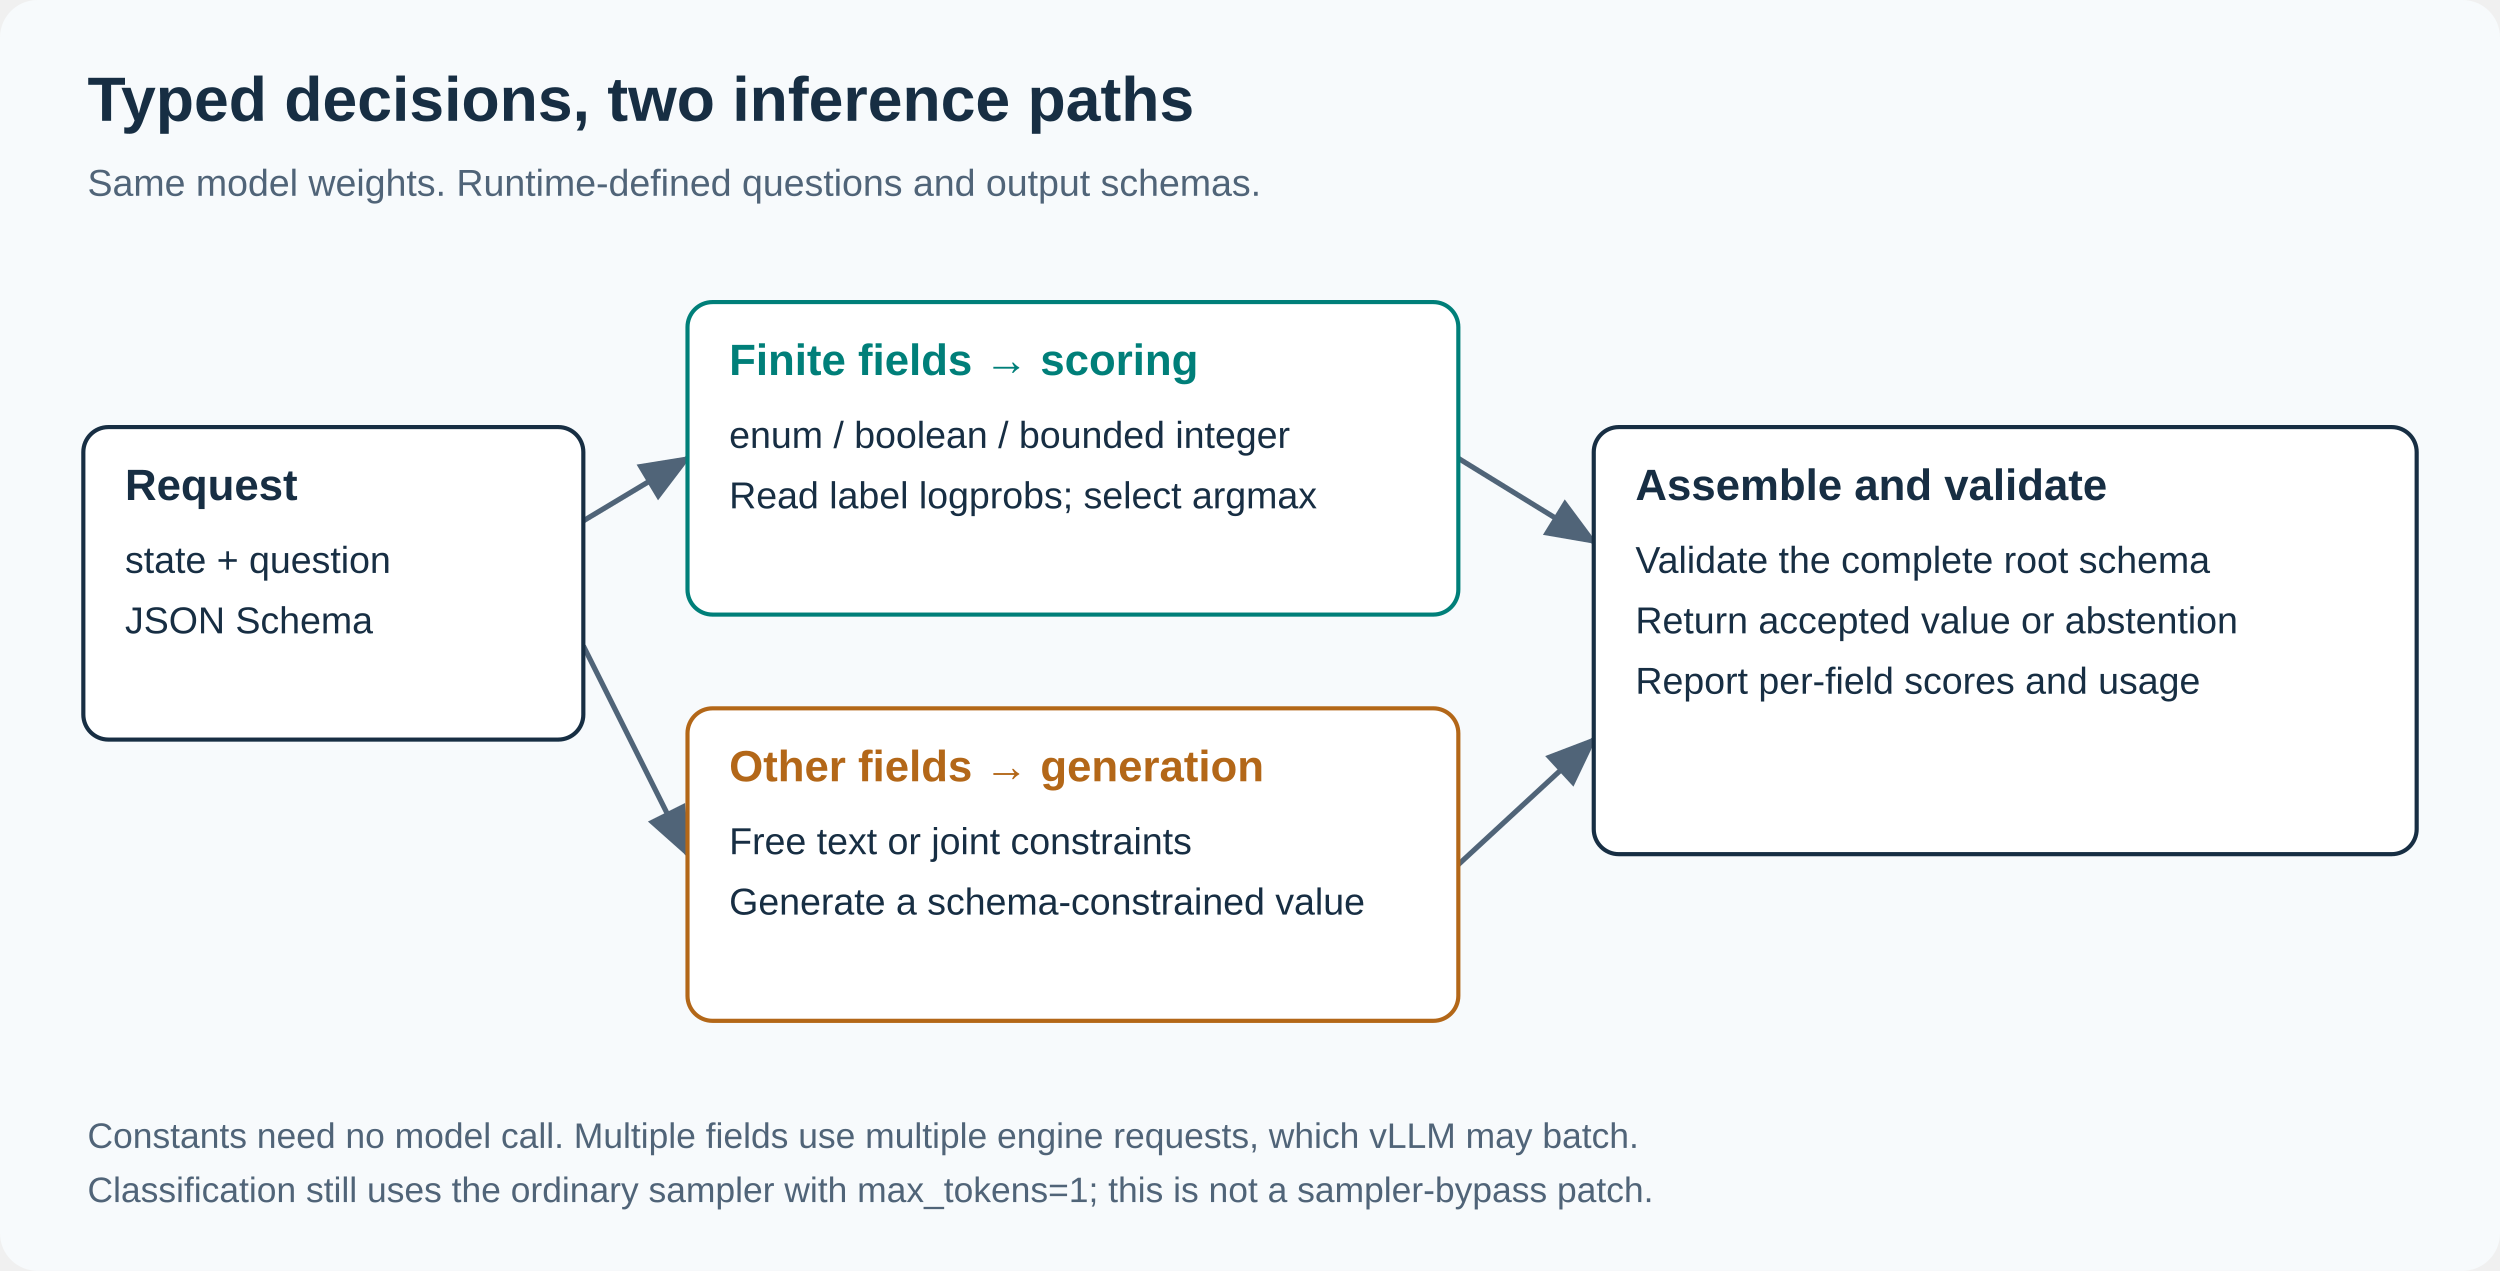
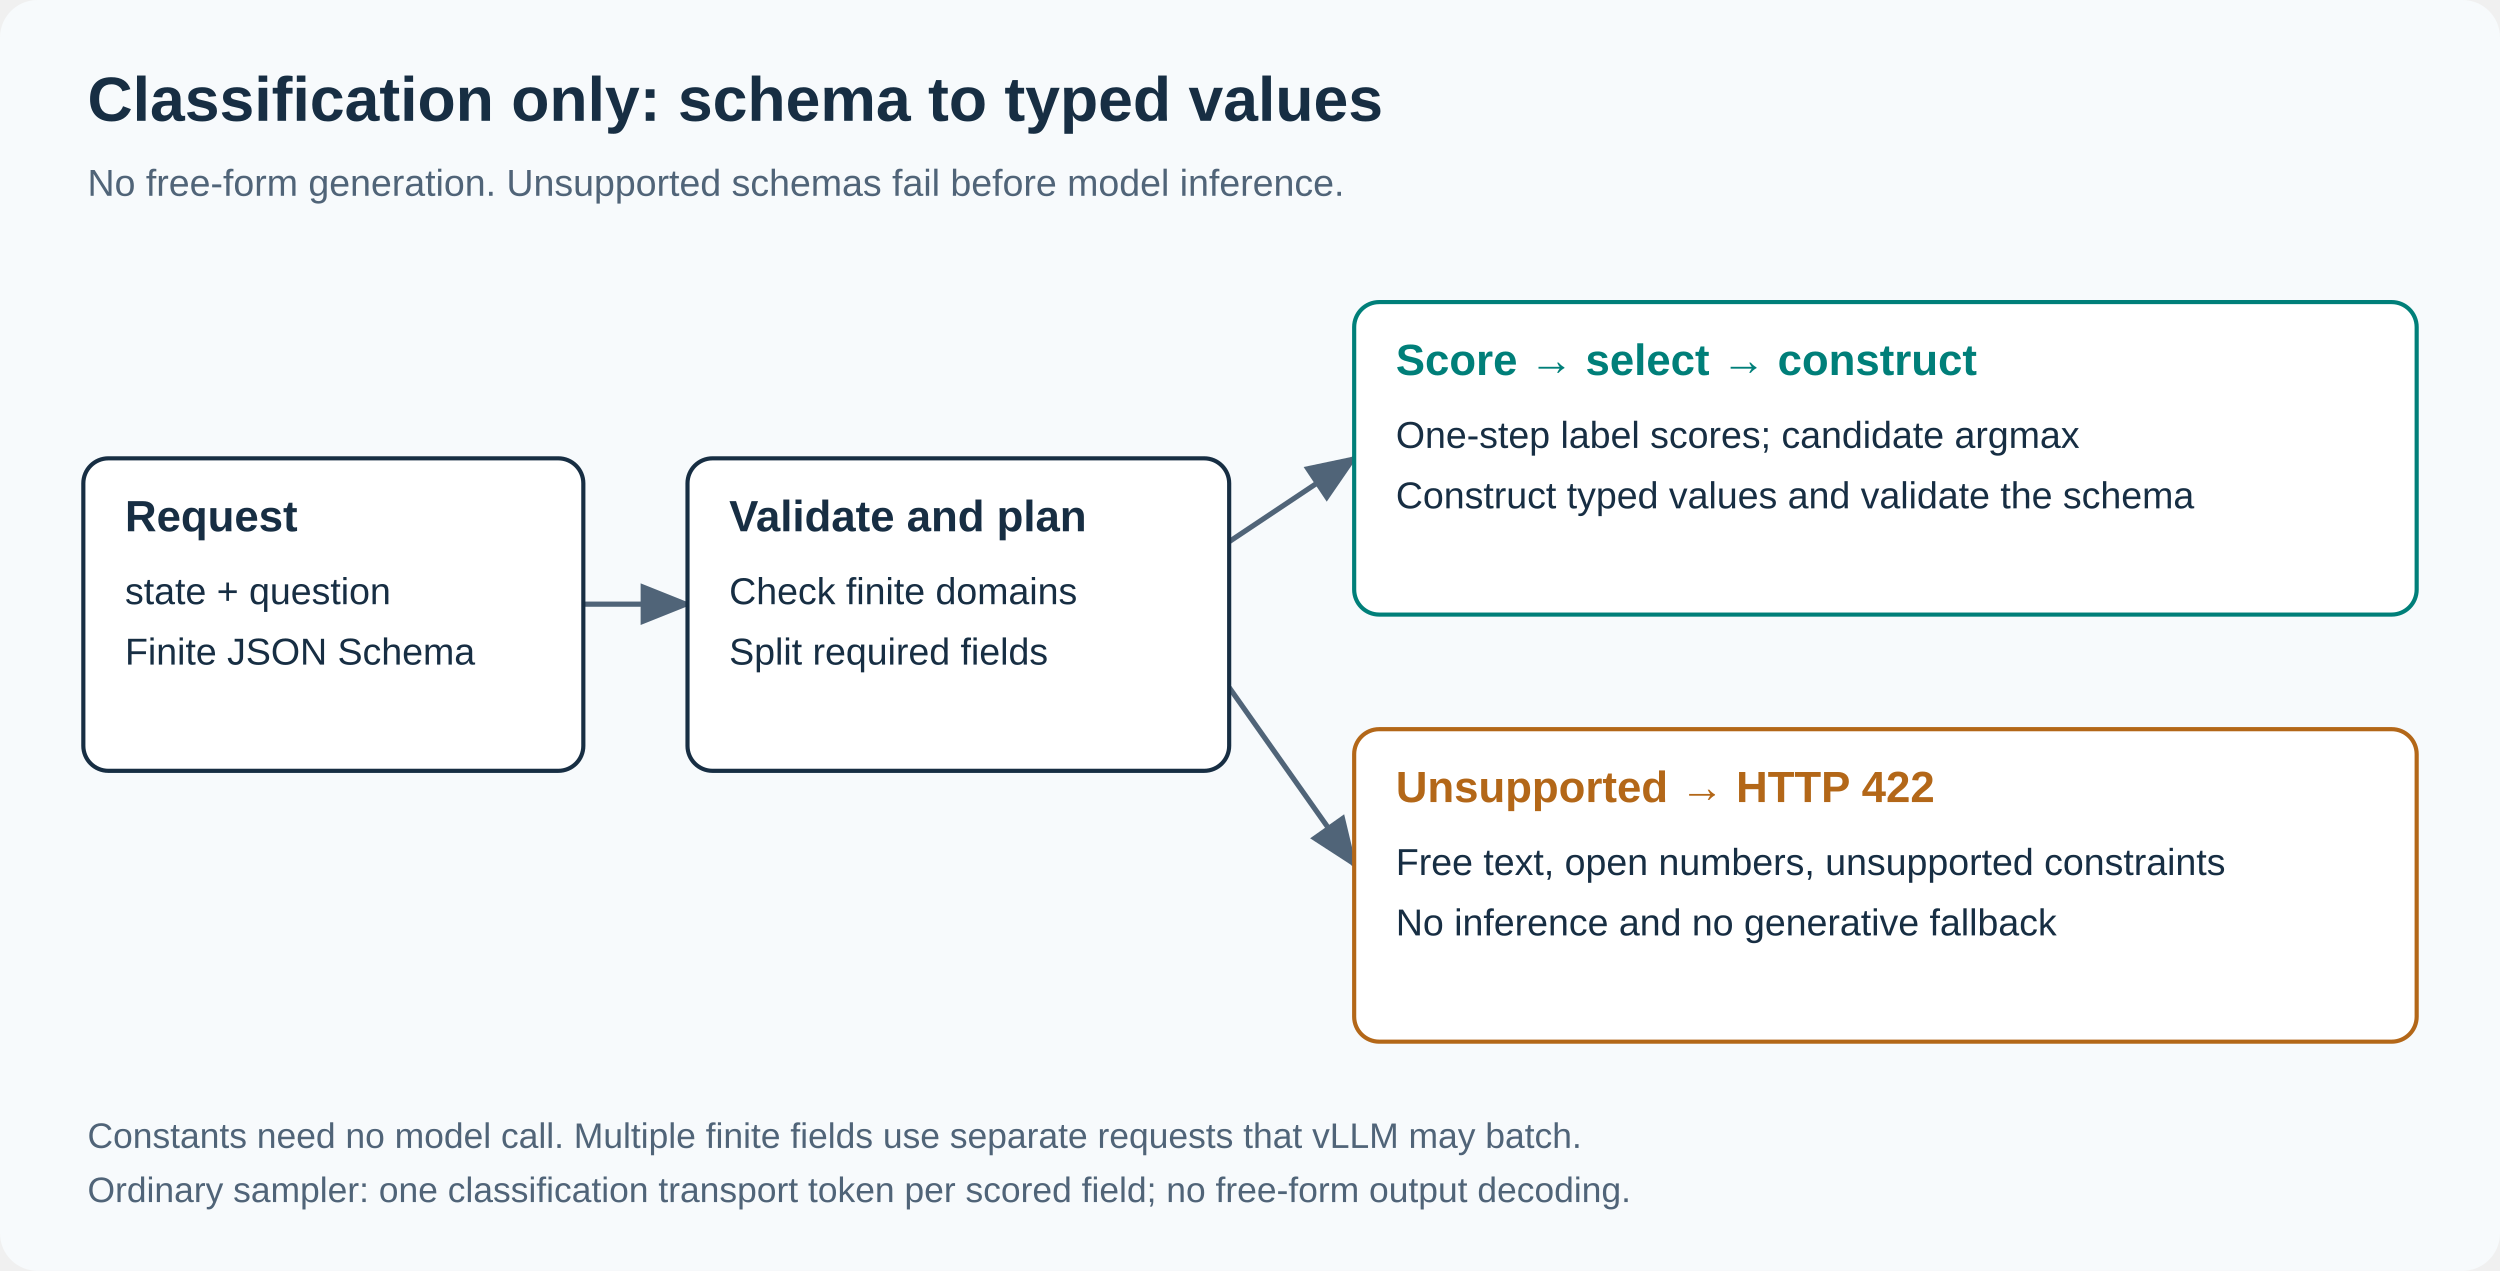
<svg xmlns="http://www.w3.org/2000/svg" width="1200" height="610" viewBox="0 0 1200 610" role="img">
  <defs>
    <marker id="arrow" markerWidth="10" markerHeight="8" refX="9" refY="4" orient="auto">
      <path d="M0 0 L10 4 L0 8" fill="#506478" />
    </marker>
  </defs>
  <rect width="1200" height="610" rx="18" fill="#f7fafc" />
  <g font-family="Arial, Noto Sans CJK SC, Microsoft YaHei, sans-serif">
-     <text x="42" y="58" font-size="30" font-weight="bold" text-anchor="start" fill="#172e43">Typed decisions, two inference paths</text>
-     <text x="42" y="94" font-size="18" font-weight="normal" text-anchor="start" fill="#506478">Same model weights. Runtime-defined questions and output schemas.</text>
-     <path d="M280 250 L330 220" stroke="#506478" stroke-width="2.5" fill="none" marker-end="url(#arrow)" />
-     <path d="M280 310 L330 410" stroke="#506478" stroke-width="2.5" fill="none" marker-end="url(#arrow)" />
-     <path d="M700 220 L765 260" stroke="#506478" stroke-width="2.5" fill="none" marker-end="url(#arrow)" />
-     <path d="M700 415 L765 355" stroke="#506478" stroke-width="2.5" fill="none" marker-end="url(#arrow)" />
-     <rect x="40" y="205" width="240" height="150" rx="12" fill="white" stroke="#172e43" stroke-width="2" />
-     <text x="60" y="240" font-size="21" font-weight="bold" text-anchor="start" fill="#172e43">Request</text>
-     <text x="60" y="275" font-size="18" font-weight="normal" text-anchor="start" fill="#172e43">state + question</text>
-     <text x="60" y="304" font-size="18" font-weight="normal" text-anchor="start" fill="#172e43">JSON Schema</text>
-     <rect x="330" y="145" width="370" height="150" rx="12" fill="white" stroke="#007f79" stroke-width="2" />
-     <text x="350" y="180" font-size="21" font-weight="bold" text-anchor="start" fill="#007f79">Finite fields → scoring</text>
-     <text x="350" y="215" font-size="18" font-weight="normal" text-anchor="start" fill="#172e43">enum / boolean / bounded integer</text>
-     <text x="350" y="244" font-size="18" font-weight="normal" text-anchor="start" fill="#172e43">Read label logprobs; select argmax</text>
-     <rect x="330" y="340" width="370" height="150" rx="12" fill="white" stroke="#b36718" stroke-width="2" />
-     <text x="350" y="375" font-size="21" font-weight="bold" text-anchor="start" fill="#b36718">Other fields → generation</text>
-     <text x="350" y="410" font-size="18" font-weight="normal" text-anchor="start" fill="#172e43">Free text or joint constraints</text>
-     <text x="350" y="439" font-size="18" font-weight="normal" text-anchor="start" fill="#172e43">Generate a schema-constrained value</text>
-     <rect x="765" y="205" width="395" height="205" rx="12" fill="white" stroke="#172e43" stroke-width="2" />
-     <text x="785" y="240" font-size="21" font-weight="bold" text-anchor="start" fill="#172e43">Assemble and validate</text>
-     <text x="785" y="275" font-size="18" font-weight="normal" text-anchor="start" fill="#172e43">Validate the complete root schema</text>
-     <text x="785" y="304" font-size="18" font-weight="normal" text-anchor="start" fill="#172e43">Return accepted value or abstention</text>
-     <text x="785" y="333" font-size="18" font-weight="normal" text-anchor="start" fill="#172e43">Report per-field scores and usage</text>
-     <text x="42" y="551" font-size="17" font-weight="normal" text-anchor="start" fill="#506478">Constants need no model call. Multiple fields use multiple engine requests, which vLLM may batch.</text>
-     <text x="42" y="577" font-size="17" font-weight="normal" text-anchor="start" fill="#506478">Classification still uses the ordinary sampler with max_tokens=1; this is not a sampler-bypass patch.</text>
+     <text x="42" y="58" font-size="30" font-weight="bold" text-anchor="start" fill="#172e43">Classification only: schema to typed values</text>
+     <text x="42" y="94" font-size="18" font-weight="normal" text-anchor="start" fill="#506478">No free-form generation. Unsupported schemas fail before model inference.</text>
+     <path d="M280 290 L330 290" stroke="#506478" stroke-width="2.5" fill="none" marker-end="url(#arrow)" />
+     <path d="M590 260 L650 220" stroke="#506478" stroke-width="2.5" fill="none" marker-end="url(#arrow)" />
+     <path d="M590 330 L650 415" stroke="#506478" stroke-width="2.5" fill="none" marker-end="url(#arrow)" />
+     <rect x="40" y="220" width="240" height="150" rx="12" fill="white" stroke="#172e43" stroke-width="2" />
+     <text x="60" y="255" font-size="21" font-weight="bold" text-anchor="start" fill="#172e43">Request</text>
+     <text x="60" y="290" font-size="18" font-weight="normal" text-anchor="start" fill="#172e43">state + question</text>
+     <text x="60" y="319" font-size="18" font-weight="normal" text-anchor="start" fill="#172e43">Finite JSON Schema</text>
+     <rect x="330" y="220" width="260" height="150" rx="12" fill="white" stroke="#172e43" stroke-width="2" />
+     <text x="350" y="255" font-size="21" font-weight="bold" text-anchor="start" fill="#172e43">Validate and plan</text>
+     <text x="350" y="290" font-size="18" font-weight="normal" text-anchor="start" fill="#172e43">Check finite domains</text>
+     <text x="350" y="319" font-size="18" font-weight="normal" text-anchor="start" fill="#172e43">Split required fields</text>
+     <rect x="650" y="145" width="510" height="150" rx="12" fill="white" stroke="#007f79" stroke-width="2" />
+     <text x="670" y="180" font-size="21" font-weight="bold" text-anchor="start" fill="#007f79">Score → select → construct</text>
+     <text x="670" y="215" font-size="18" font-weight="normal" text-anchor="start" fill="#172e43">One-step label scores; candidate argmax</text>
+     <text x="670" y="244" font-size="18" font-weight="normal" text-anchor="start" fill="#172e43">Construct typed values and validate the schema</text>
+     <rect x="650" y="350" width="510" height="150" rx="12" fill="white" stroke="#b36718" stroke-width="2" />
+     <text x="670" y="385" font-size="21" font-weight="bold" text-anchor="start" fill="#b36718">Unsupported → HTTP 422</text>
+     <text x="670" y="420" font-size="18" font-weight="normal" text-anchor="start" fill="#172e43">Free text, open numbers, unsupported constraints</text>
+     <text x="670" y="449" font-size="18" font-weight="normal" text-anchor="start" fill="#172e43">No inference and no generative fallback</text>
+     <text x="42" y="551" font-size="17" font-weight="normal" text-anchor="start" fill="#506478">Constants need no model call. Multiple finite fields use separate requests that vLLM may batch.</text>
+     <text x="42" y="577" font-size="17" font-weight="normal" text-anchor="start" fill="#506478">Ordinary sampler: one classification transport token per scored field; no free-form output decoding.</text>
  </g>
</svg>
